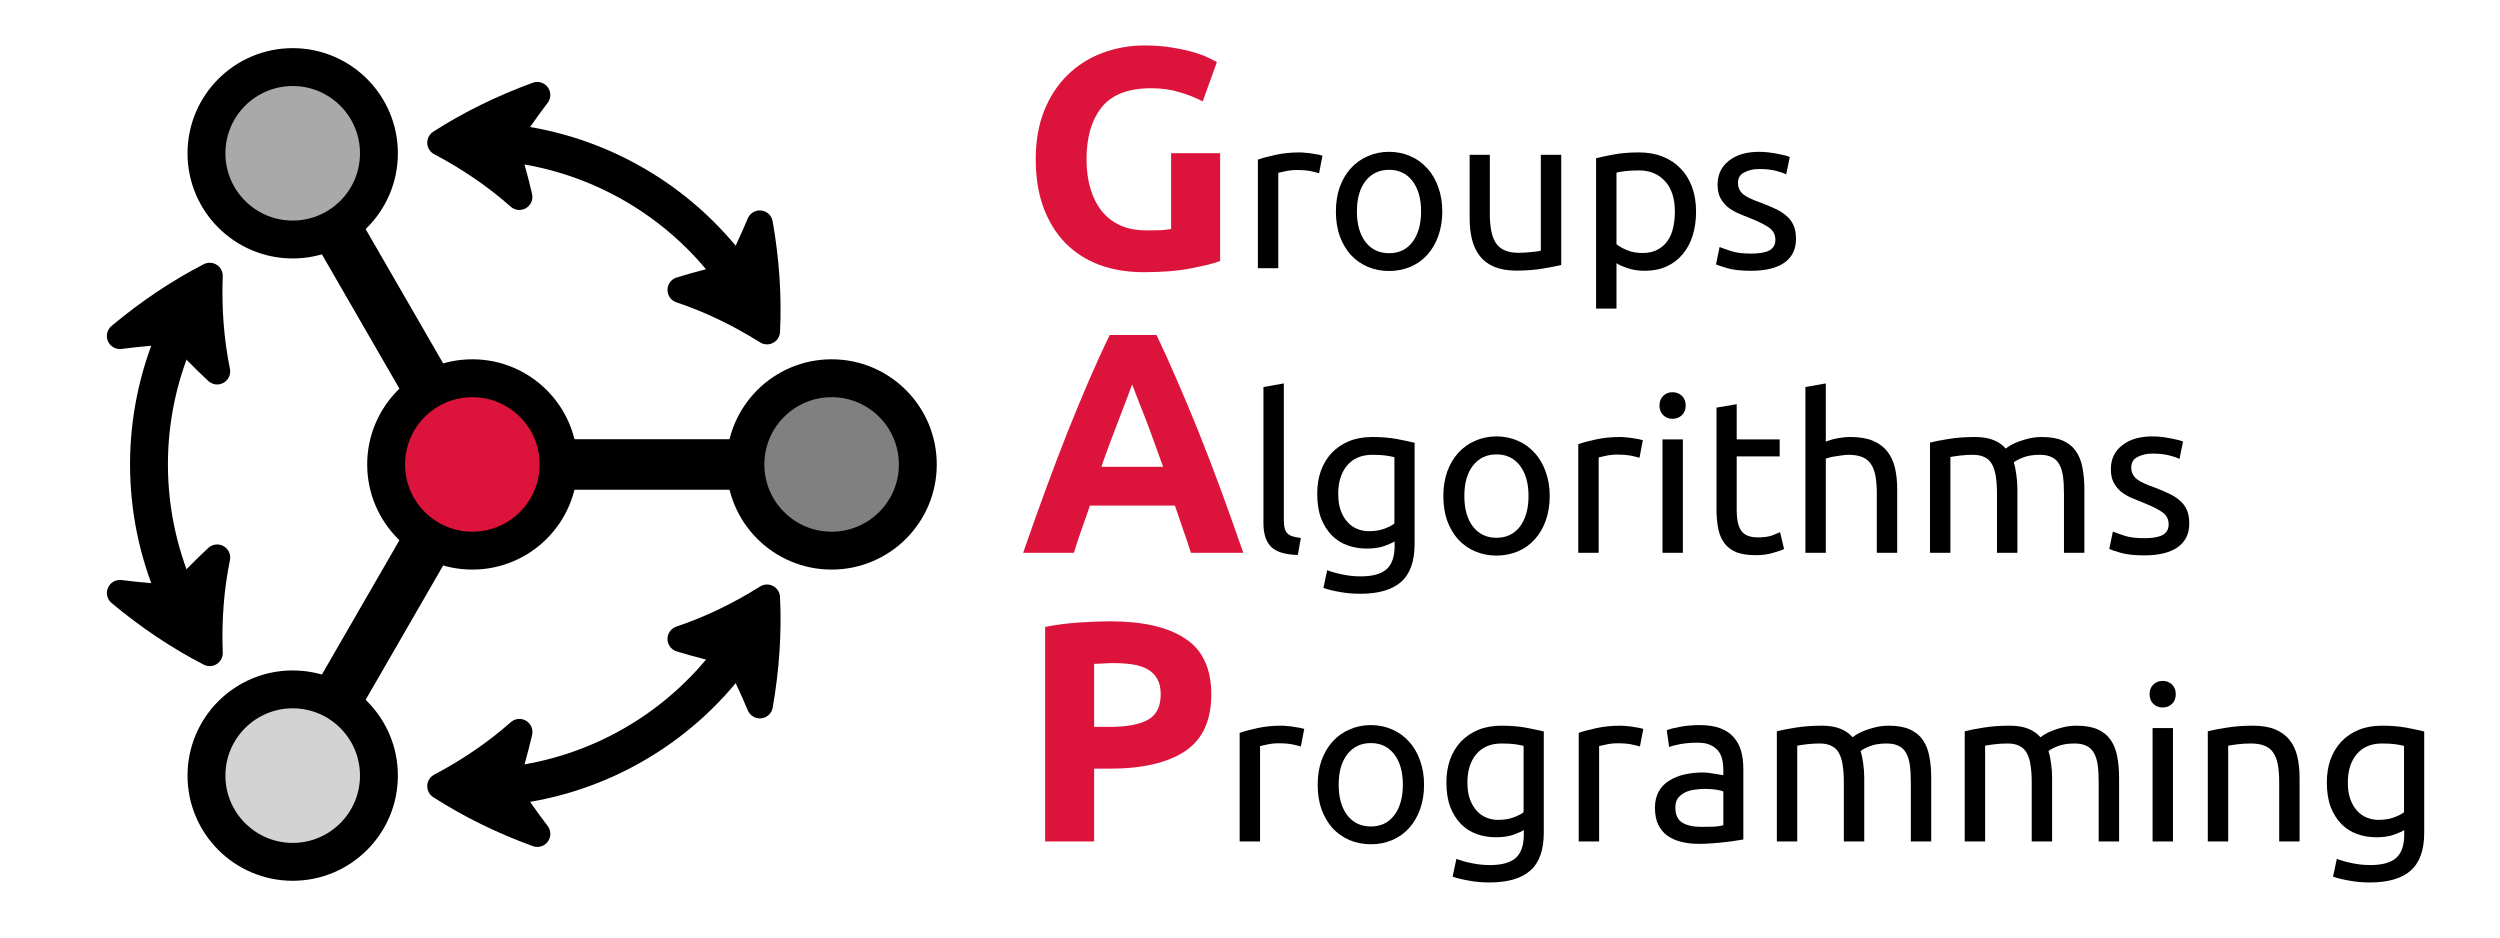
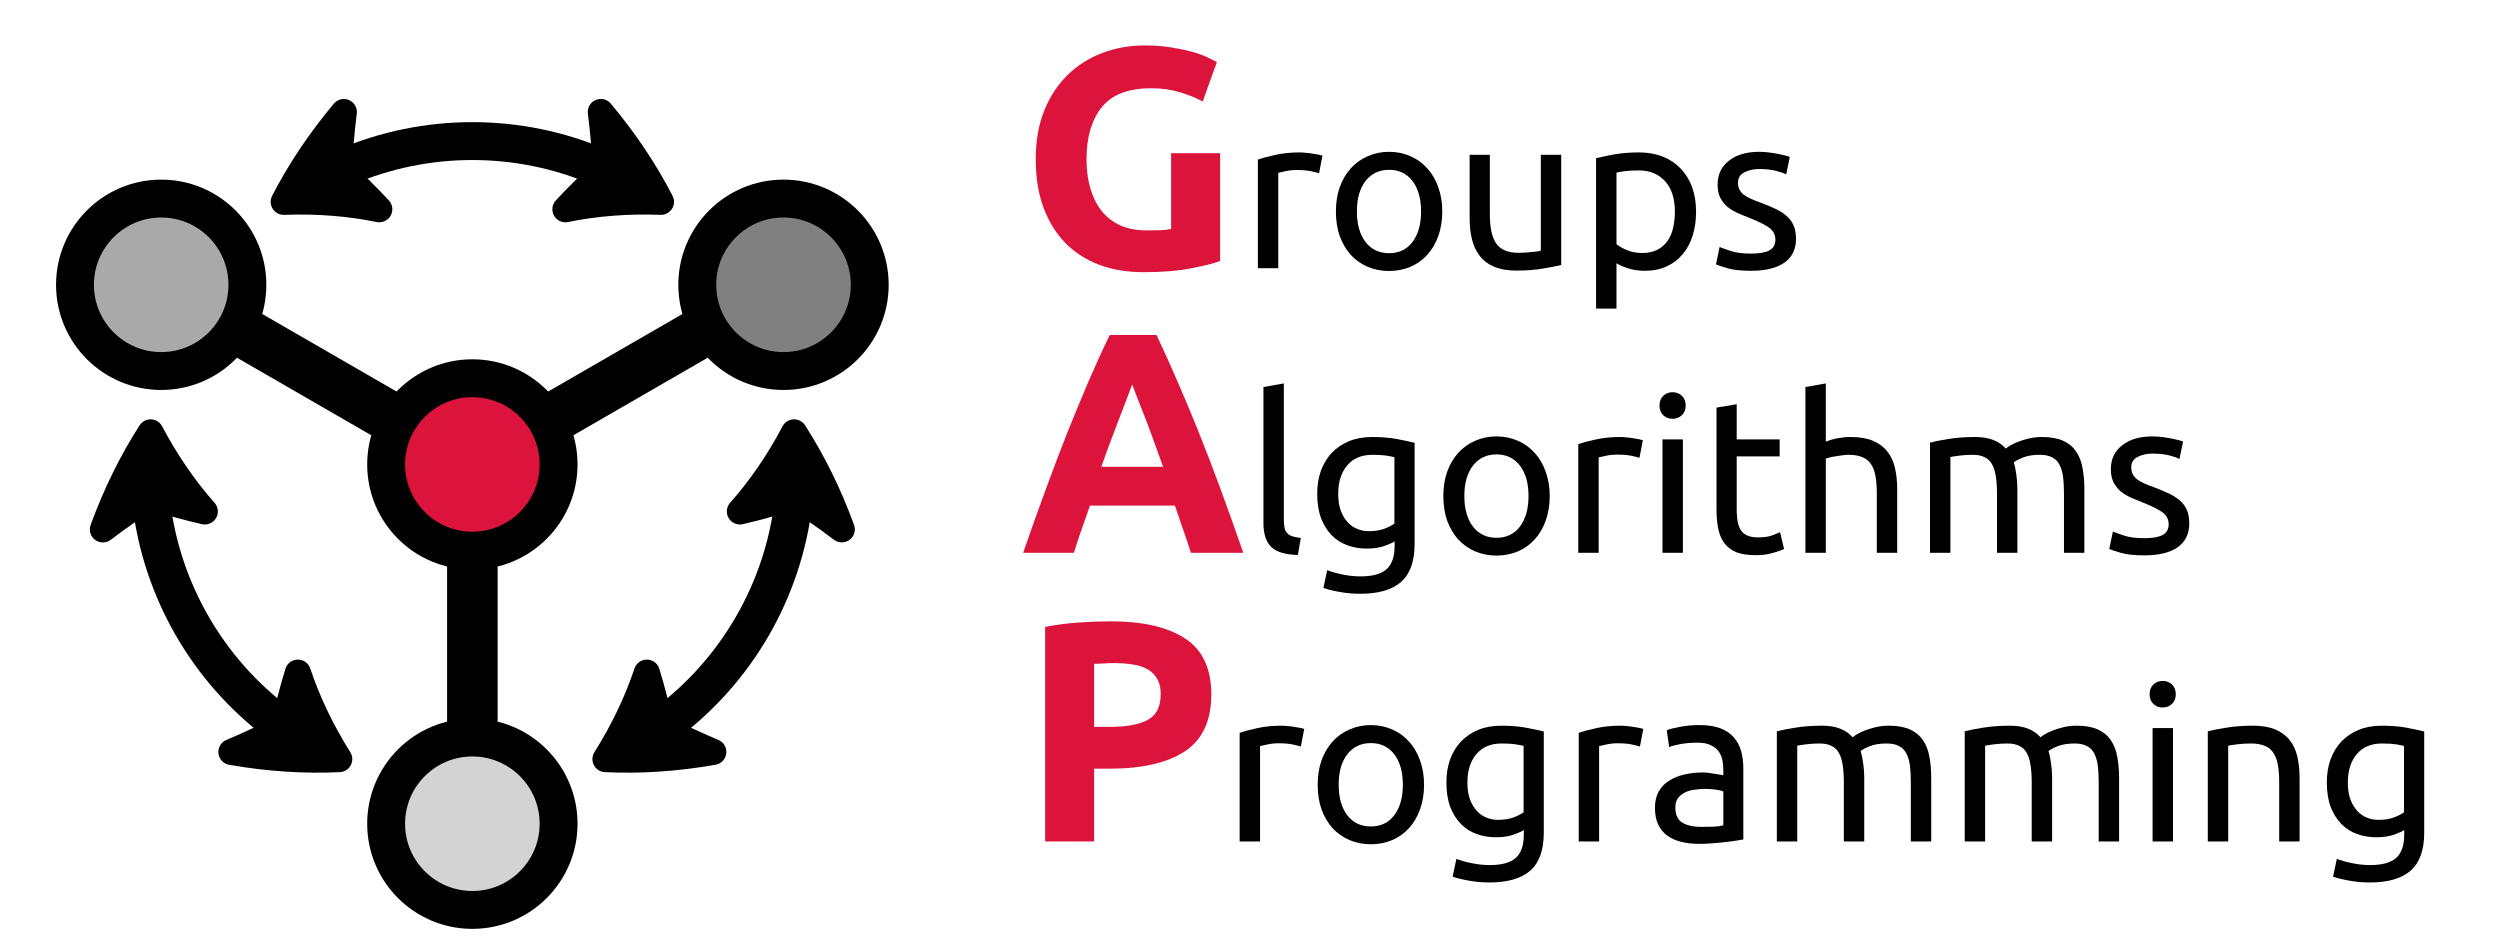
<svg xmlns="http://www.w3.org/2000/svg" xmlns:xlink="http://www.w3.org/1999/xlink" width="195.349pt" height="73.288pt" viewBox="0 0 195.349 73.288">
  <defs>
    <g>
      <g id="glyph-0-0">
        <path d="M 10.266 -14.062 C 8.473 -14.062 7.18 -13.566 6.391 -12.578 C 5.598 -11.586 5.203 -10.234 5.203 -8.516 C 5.203 -7.68 5.301 -6.926 5.5 -6.25 C 5.695 -5.57 5.988 -4.984 6.375 -4.484 C 6.77 -3.992 7.258 -3.613 7.844 -3.344 C 8.438 -3.082 9.129 -2.953 9.922 -2.953 C 10.348 -2.953 10.711 -2.957 11.016 -2.969 C 11.316 -2.988 11.582 -3.02 11.812 -3.062 L 11.812 -8.984 L 15.641 -8.984 L 15.641 -0.562 C 15.18 -0.383 14.441 -0.195 13.422 0 C 12.41 0.207 11.16 0.312 9.672 0.312 C 8.391 0.312 7.227 0.117 6.188 -0.266 C 5.156 -0.66 4.27 -1.234 3.531 -1.984 C 2.801 -2.742 2.234 -3.672 1.828 -4.766 C 1.43 -5.859 1.234 -7.109 1.234 -8.516 C 1.234 -9.941 1.453 -11.203 1.891 -12.297 C 2.328 -13.391 2.93 -14.316 3.703 -15.078 C 4.473 -15.836 5.379 -16.414 6.422 -16.812 C 7.461 -17.207 8.57 -17.406 9.75 -17.406 C 10.551 -17.406 11.273 -17.348 11.922 -17.234 C 12.566 -17.129 13.117 -17.008 13.578 -16.875 C 14.047 -16.738 14.43 -16.594 14.734 -16.438 C 15.035 -16.289 15.254 -16.18 15.391 -16.109 L 14.281 -13.031 C 13.758 -13.312 13.16 -13.551 12.484 -13.75 C 11.805 -13.957 11.066 -14.062 10.266 -14.062 Z M 10.266 -14.062 " />
      </g>
      <g id="glyph-0-1">
        <path d="M 13.359 0 C 13.172 -0.594 12.969 -1.195 12.75 -1.812 C 12.531 -2.438 12.316 -3.062 12.109 -3.688 L 5.469 -3.688 C 5.258 -3.062 5.039 -2.438 4.812 -1.812 C 4.594 -1.195 4.395 -0.594 4.219 0 L 0.25 0 C 0.883 -1.832 1.488 -3.523 2.062 -5.078 C 2.633 -6.629 3.191 -8.094 3.734 -9.469 C 4.285 -10.844 4.828 -12.148 5.359 -13.391 C 5.891 -14.629 6.441 -15.836 7.016 -17.016 L 10.672 -17.016 C 11.234 -15.836 11.781 -14.629 12.312 -13.391 C 12.852 -12.148 13.398 -10.844 13.953 -9.469 C 14.504 -8.094 15.066 -6.629 15.641 -5.078 C 16.211 -3.523 16.816 -1.832 17.453 0 Z M 8.766 -13.156 C 8.68 -12.906 8.555 -12.566 8.391 -12.141 C 8.234 -11.723 8.047 -11.234 7.828 -10.672 C 7.617 -10.117 7.383 -9.504 7.125 -8.828 C 6.875 -8.16 6.617 -7.457 6.359 -6.719 L 11.188 -6.719 C 10.926 -7.457 10.672 -8.16 10.422 -8.828 C 10.18 -9.504 9.953 -10.117 9.734 -10.672 C 9.516 -11.234 9.32 -11.723 9.156 -12.141 C 8.988 -12.566 8.859 -12.906 8.766 -13.156 Z M 8.766 -13.156 " />
      </g>
      <g id="glyph-0-2">
        <path d="M 7.062 -17.203 C 9.602 -17.203 11.551 -16.754 12.906 -15.859 C 14.27 -14.973 14.953 -13.516 14.953 -11.484 C 14.953 -9.441 14.266 -7.961 12.891 -7.047 C 11.516 -6.141 9.551 -5.688 7 -5.688 L 5.797 -5.688 L 5.797 0 L 1.969 0 L 1.969 -16.766 C 2.801 -16.93 3.68 -17.047 4.609 -17.109 C 5.547 -17.172 6.363 -17.203 7.062 -17.203 Z M 7.312 -13.938 C 7.031 -13.938 6.754 -13.926 6.484 -13.906 C 6.223 -13.895 5.992 -13.883 5.797 -13.875 L 5.797 -8.953 L 7 -8.953 C 8.32 -8.953 9.316 -9.133 9.984 -9.5 C 10.66 -9.863 11 -10.535 11 -11.516 C 11 -11.984 10.91 -12.375 10.734 -12.688 C 10.566 -13 10.32 -13.25 10 -13.438 C 9.688 -13.625 9.301 -13.754 8.844 -13.828 C 8.383 -13.898 7.875 -13.938 7.312 -13.938 Z M 7.312 -13.938 " />
      </g>
      <g id="glyph-1-0">
        <path d="M 4.641 -9.047 C 4.773 -9.047 4.93 -9.035 5.109 -9.016 C 5.285 -9.004 5.457 -8.984 5.625 -8.953 C 5.789 -8.93 5.945 -8.906 6.094 -8.875 C 6.238 -8.844 6.344 -8.816 6.406 -8.797 L 6.141 -7.422 C 6.016 -7.461 5.805 -7.516 5.516 -7.578 C 5.223 -7.641 4.848 -7.672 4.391 -7.672 C 4.098 -7.672 3.805 -7.641 3.516 -7.578 C 3.223 -7.516 3.035 -7.473 2.953 -7.453 L 2.953 0 L 1.359 0 L 1.359 -8.484 C 1.734 -8.617 2.195 -8.742 2.75 -8.859 C 3.312 -8.984 3.941 -9.047 4.641 -9.047 Z M 4.641 -9.047 " />
      </g>
      <g id="glyph-1-1">
        <path d="M 9.188 -4.438 C 9.188 -3.727 9.082 -3.086 8.875 -2.516 C 8.676 -1.953 8.391 -1.461 8.016 -1.047 C 7.648 -0.641 7.211 -0.328 6.703 -0.109 C 6.191 0.105 5.633 0.219 5.031 0.219 C 4.426 0.219 3.867 0.105 3.359 -0.109 C 2.848 -0.328 2.406 -0.641 2.031 -1.047 C 1.664 -1.461 1.379 -1.953 1.172 -2.516 C 0.973 -3.086 0.875 -3.727 0.875 -4.438 C 0.875 -5.125 0.973 -5.754 1.172 -6.328 C 1.379 -6.898 1.664 -7.391 2.031 -7.797 C 2.406 -8.211 2.848 -8.531 3.359 -8.75 C 3.867 -8.977 4.426 -9.094 5.031 -9.094 C 5.633 -9.094 6.191 -8.977 6.703 -8.75 C 7.211 -8.531 7.648 -8.211 8.016 -7.797 C 8.391 -7.391 8.676 -6.898 8.875 -6.328 C 9.082 -5.754 9.188 -5.125 9.188 -4.438 Z M 7.531 -4.438 C 7.531 -5.438 7.305 -6.227 6.859 -6.812 C 6.41 -7.395 5.801 -7.688 5.031 -7.688 C 4.258 -7.688 3.645 -7.395 3.188 -6.812 C 2.738 -6.227 2.516 -5.438 2.516 -4.438 C 2.516 -3.438 2.738 -2.641 3.188 -2.047 C 3.645 -1.461 4.258 -1.172 5.031 -1.172 C 5.801 -1.172 6.41 -1.461 6.859 -2.047 C 7.305 -2.641 7.531 -3.438 7.531 -4.438 Z M 7.531 -4.438 " />
      </g>
      <g id="glyph-1-2">
        <path d="M 8.422 -0.25 C 8.055 -0.164 7.57 -0.07 6.969 0.031 C 6.375 0.133 5.688 0.188 4.906 0.188 C 4.227 0.188 3.656 0.086 3.188 -0.109 C 2.719 -0.305 2.344 -0.586 2.062 -0.953 C 1.781 -1.316 1.578 -1.742 1.453 -2.234 C 1.328 -2.734 1.266 -3.285 1.266 -3.891 L 1.266 -8.859 L 2.844 -8.859 L 2.844 -4.234 C 2.844 -3.148 3.016 -2.375 3.359 -1.906 C 3.703 -1.438 4.273 -1.203 5.078 -1.203 C 5.242 -1.203 5.414 -1.207 5.594 -1.219 C 5.781 -1.238 5.953 -1.254 6.109 -1.266 C 6.273 -1.285 6.422 -1.301 6.547 -1.312 C 6.68 -1.332 6.773 -1.352 6.828 -1.375 L 6.828 -8.859 L 8.422 -8.859 Z M 8.422 -0.25 " />
      </g>
      <g id="glyph-1-3">
        <path d="M 7.516 -4.422 C 7.516 -5.453 7.258 -6.242 6.75 -6.797 C 6.238 -7.359 5.555 -7.641 4.703 -7.641 C 4.223 -7.641 3.848 -7.617 3.578 -7.578 C 3.316 -7.547 3.109 -7.508 2.953 -7.469 L 2.953 -1.875 C 3.141 -1.719 3.414 -1.562 3.781 -1.406 C 4.145 -1.258 4.547 -1.188 4.984 -1.188 C 5.43 -1.188 5.816 -1.27 6.141 -1.438 C 6.461 -1.602 6.727 -1.832 6.938 -2.125 C 7.145 -2.414 7.289 -2.754 7.375 -3.141 C 7.469 -3.535 7.516 -3.961 7.516 -4.422 Z M 9.172 -4.422 C 9.172 -3.742 9.082 -3.117 8.906 -2.547 C 8.727 -1.984 8.469 -1.5 8.125 -1.094 C 7.789 -0.688 7.375 -0.367 6.875 -0.141 C 6.383 0.086 5.82 0.203 5.188 0.203 C 4.676 0.203 4.223 0.133 3.828 0 C 3.43 -0.133 3.141 -0.266 2.953 -0.391 L 2.953 3.156 L 1.359 3.156 L 1.359 -8.594 C 1.734 -8.688 2.203 -8.785 2.766 -8.891 C 3.328 -8.992 3.977 -9.047 4.719 -9.047 C 5.406 -9.047 6.02 -8.938 6.562 -8.719 C 7.102 -8.508 7.566 -8.203 7.953 -7.797 C 8.348 -7.398 8.648 -6.914 8.859 -6.344 C 9.066 -5.77 9.172 -5.129 9.172 -4.422 Z M 9.172 -4.422 " />
      </g>
      <g id="glyph-1-4">
        <path d="M 3.422 -1.141 C 4.066 -1.141 4.547 -1.223 4.859 -1.391 C 5.172 -1.566 5.328 -1.844 5.328 -2.219 C 5.328 -2.602 5.176 -2.91 4.875 -3.141 C 4.57 -3.367 4.066 -3.625 3.359 -3.906 C 3.016 -4.039 2.688 -4.176 2.375 -4.312 C 2.062 -4.457 1.789 -4.625 1.562 -4.812 C 1.344 -5.008 1.16 -5.242 1.016 -5.516 C 0.879 -5.797 0.812 -6.133 0.812 -6.531 C 0.812 -7.312 1.102 -7.93 1.688 -8.391 C 2.27 -8.859 3.062 -9.094 4.062 -9.094 C 4.312 -9.094 4.562 -9.078 4.812 -9.047 C 5.062 -9.016 5.289 -8.977 5.5 -8.938 C 5.719 -8.895 5.91 -8.852 6.078 -8.812 C 6.242 -8.77 6.367 -8.727 6.453 -8.688 L 6.172 -7.328 C 6.004 -7.422 5.738 -7.516 5.375 -7.609 C 5.008 -7.703 4.57 -7.75 4.062 -7.75 C 3.613 -7.75 3.223 -7.66 2.891 -7.484 C 2.566 -7.316 2.406 -7.047 2.406 -6.672 C 2.406 -6.473 2.441 -6.301 2.516 -6.156 C 2.586 -6.008 2.695 -5.875 2.844 -5.75 C 3 -5.633 3.191 -5.523 3.422 -5.422 C 3.648 -5.316 3.926 -5.207 4.25 -5.094 C 4.664 -4.938 5.035 -4.781 5.359 -4.625 C 5.691 -4.469 5.973 -4.285 6.203 -4.078 C 6.441 -3.879 6.625 -3.633 6.75 -3.344 C 6.875 -3.062 6.938 -2.707 6.938 -2.281 C 6.938 -1.469 6.629 -0.848 6.016 -0.422 C 5.41 -0.004 4.547 0.203 3.422 0.203 C 2.641 0.203 2.023 0.133 1.578 0 C 1.141 -0.125 0.844 -0.223 0.688 -0.297 L 0.969 -1.656 C 1.156 -1.582 1.445 -1.477 1.844 -1.344 C 2.238 -1.207 2.766 -1.141 3.422 -1.141 Z M 3.422 -1.141 " />
      </g>
      <g id="glyph-1-5">
        <path d="M 4.016 0.172 C 3.047 0.148 2.352 -0.055 1.938 -0.453 C 1.531 -0.859 1.328 -1.477 1.328 -2.312 L 1.328 -12.953 L 2.922 -13.234 L 2.922 -2.578 C 2.922 -2.316 2.941 -2.098 2.984 -1.922 C 3.023 -1.754 3.098 -1.617 3.203 -1.516 C 3.305 -1.41 3.441 -1.332 3.609 -1.281 C 3.785 -1.227 4 -1.188 4.25 -1.156 Z M 4.016 0.172 " />
      </g>
      <g id="glyph-1-6">
        <path d="M 6.922 -0.891 C 6.785 -0.797 6.52 -0.676 6.125 -0.531 C 5.738 -0.395 5.281 -0.328 4.75 -0.328 C 4.219 -0.328 3.719 -0.41 3.25 -0.578 C 2.781 -0.742 2.367 -1.004 2.016 -1.359 C 1.66 -1.723 1.379 -2.172 1.172 -2.703 C 0.973 -3.242 0.875 -3.883 0.875 -4.625 C 0.875 -5.27 0.969 -5.859 1.156 -6.391 C 1.352 -6.93 1.633 -7.398 2 -7.797 C 2.375 -8.191 2.828 -8.5 3.359 -8.719 C 3.891 -8.938 4.492 -9.047 5.172 -9.047 C 5.898 -9.047 6.539 -8.992 7.094 -8.891 C 7.645 -8.785 8.109 -8.688 8.484 -8.594 L 8.484 -0.688 C 8.484 0.676 8.129 1.664 7.422 2.281 C 6.723 2.895 5.66 3.203 4.234 3.203 C 3.672 3.203 3.141 3.156 2.641 3.062 C 2.148 2.977 1.723 2.875 1.359 2.75 L 1.656 1.359 C 1.969 1.484 2.352 1.594 2.812 1.688 C 3.281 1.789 3.766 1.844 4.266 1.844 C 5.203 1.844 5.879 1.656 6.297 1.281 C 6.711 0.906 6.922 0.305 6.922 -0.516 Z M 6.906 -7.469 C 6.75 -7.508 6.535 -7.551 6.266 -7.594 C 5.992 -7.633 5.633 -7.656 5.188 -7.656 C 4.332 -7.656 3.672 -7.375 3.203 -6.812 C 2.742 -6.258 2.516 -5.523 2.516 -4.609 C 2.516 -4.086 2.582 -3.645 2.719 -3.281 C 2.852 -2.926 3.031 -2.629 3.25 -2.391 C 3.469 -2.148 3.723 -1.973 4.016 -1.859 C 4.305 -1.742 4.602 -1.688 4.906 -1.688 C 5.332 -1.688 5.719 -1.742 6.062 -1.859 C 6.414 -1.984 6.695 -2.125 6.906 -2.281 Z M 6.906 -7.469 " />
      </g>
      <g id="glyph-1-7">
        <path d="M 2.953 0 L 1.359 0 L 1.359 -8.859 L 2.953 -8.859 Z M 2.141 -10.469 C 1.859 -10.469 1.617 -10.562 1.422 -10.75 C 1.223 -10.938 1.125 -11.188 1.125 -11.5 C 1.125 -11.82 1.223 -12.078 1.422 -12.266 C 1.617 -12.453 1.859 -12.547 2.141 -12.547 C 2.43 -12.547 2.676 -12.453 2.875 -12.266 C 3.07 -12.078 3.172 -11.82 3.172 -11.5 C 3.172 -11.188 3.07 -10.938 2.875 -10.75 C 2.676 -10.562 2.43 -10.469 2.141 -10.469 Z M 2.141 -10.469 " />
      </g>
      <g id="glyph-1-8">
        <path d="M 2.844 -8.859 L 6.203 -8.859 L 6.203 -7.531 L 2.844 -7.531 L 2.844 -3.438 C 2.844 -3 2.875 -2.633 2.938 -2.344 C 3.008 -2.051 3.113 -1.82 3.25 -1.656 C 3.383 -1.5 3.555 -1.383 3.766 -1.312 C 3.973 -1.238 4.211 -1.203 4.484 -1.203 C 4.961 -1.203 5.344 -1.254 5.625 -1.359 C 5.914 -1.473 6.117 -1.555 6.234 -1.609 L 6.547 -0.297 C 6.391 -0.211 6.109 -0.113 5.703 0 C 5.305 0.125 4.852 0.188 4.344 0.188 C 3.738 0.188 3.238 0.113 2.844 -0.031 C 2.457 -0.188 2.145 -0.414 1.906 -0.719 C 1.664 -1.031 1.5 -1.41 1.406 -1.859 C 1.312 -2.316 1.266 -2.836 1.266 -3.422 L 1.266 -11.344 L 2.844 -11.609 Z M 2.844 -8.859 " />
      </g>
      <g id="glyph-1-9">
        <path d="M 1.359 0 L 1.359 -12.953 L 2.953 -13.234 L 2.953 -8.688 C 3.242 -8.801 3.555 -8.891 3.891 -8.953 C 4.223 -9.016 4.555 -9.047 4.891 -9.047 C 5.598 -9.047 6.18 -8.945 6.641 -8.75 C 7.109 -8.551 7.484 -8.27 7.766 -7.906 C 8.047 -7.551 8.242 -7.125 8.359 -6.625 C 8.473 -6.125 8.531 -5.578 8.531 -4.984 L 8.531 0 L 6.938 0 L 6.938 -4.641 C 6.938 -5.18 6.898 -5.645 6.828 -6.031 C 6.754 -6.414 6.629 -6.727 6.453 -6.969 C 6.285 -7.207 6.062 -7.379 5.781 -7.484 C 5.5 -7.598 5.145 -7.656 4.719 -7.656 C 4.551 -7.656 4.375 -7.641 4.188 -7.609 C 4.008 -7.586 3.836 -7.562 3.672 -7.531 C 3.504 -7.508 3.352 -7.477 3.219 -7.438 C 3.094 -7.406 3.004 -7.379 2.953 -7.359 L 2.953 0 Z M 1.359 0 " />
      </g>
      <g id="glyph-1-10">
        <path d="M 1.359 -8.609 C 1.723 -8.703 2.203 -8.797 2.797 -8.891 C 3.398 -8.992 4.094 -9.047 4.875 -9.047 C 5.445 -9.047 5.926 -8.969 6.312 -8.812 C 6.695 -8.664 7.02 -8.441 7.281 -8.141 C 7.352 -8.203 7.473 -8.285 7.641 -8.391 C 7.816 -8.492 8.031 -8.594 8.281 -8.688 C 8.531 -8.781 8.805 -8.863 9.109 -8.938 C 9.422 -9.008 9.754 -9.047 10.109 -9.047 C 10.785 -9.047 11.336 -8.945 11.766 -8.75 C 12.203 -8.551 12.539 -8.27 12.781 -7.906 C 13.031 -7.539 13.195 -7.109 13.281 -6.609 C 13.375 -6.109 13.422 -5.566 13.422 -4.984 L 13.422 0 L 11.828 0 L 11.828 -4.641 C 11.828 -5.16 11.801 -5.609 11.75 -5.984 C 11.695 -6.359 11.598 -6.672 11.453 -6.922 C 11.316 -7.172 11.125 -7.352 10.875 -7.469 C 10.633 -7.594 10.32 -7.656 9.938 -7.656 C 9.406 -7.656 8.961 -7.582 8.609 -7.438 C 8.266 -7.301 8.031 -7.176 7.906 -7.062 C 8 -6.758 8.066 -6.43 8.109 -6.078 C 8.16 -5.734 8.188 -5.367 8.188 -4.984 L 8.188 0 L 6.594 0 L 6.594 -4.641 C 6.594 -5.16 6.562 -5.609 6.5 -5.984 C 6.445 -6.359 6.348 -6.672 6.203 -6.922 C 6.066 -7.172 5.875 -7.352 5.625 -7.469 C 5.383 -7.594 5.078 -7.656 4.703 -7.656 C 4.547 -7.656 4.375 -7.648 4.188 -7.641 C 4.008 -7.629 3.836 -7.613 3.672 -7.594 C 3.504 -7.57 3.352 -7.551 3.219 -7.531 C 3.082 -7.508 2.992 -7.492 2.953 -7.484 L 2.953 0 L 1.359 0 Z M 1.359 -8.609 " />
      </g>
      <g id="glyph-1-11">
        <path d="M 4.359 -1.141 C 4.734 -1.141 5.066 -1.145 5.359 -1.156 C 5.648 -1.176 5.891 -1.211 6.078 -1.266 L 6.078 -3.906 C 5.973 -3.957 5.789 -4.004 5.531 -4.047 C 5.27 -4.086 4.961 -4.109 4.609 -4.109 C 4.367 -4.109 4.113 -4.086 3.844 -4.047 C 3.57 -4.016 3.328 -3.945 3.109 -3.844 C 2.891 -3.738 2.703 -3.594 2.547 -3.406 C 2.398 -3.219 2.328 -2.969 2.328 -2.656 C 2.328 -2.094 2.508 -1.695 2.875 -1.469 C 3.238 -1.25 3.734 -1.141 4.359 -1.141 Z M 4.234 -9.094 C 4.867 -9.094 5.406 -9.008 5.844 -8.844 C 6.281 -8.676 6.629 -8.441 6.891 -8.141 C 7.16 -7.836 7.352 -7.477 7.469 -7.062 C 7.582 -6.645 7.641 -6.188 7.641 -5.688 L 7.641 -0.156 C 7.504 -0.133 7.312 -0.102 7.062 -0.062 C 6.82 -0.02 6.547 0.016 6.234 0.047 C 5.93 0.086 5.598 0.117 5.234 0.141 C 4.879 0.172 4.523 0.188 4.172 0.188 C 3.672 0.188 3.211 0.133 2.797 0.031 C 2.379 -0.07 2.016 -0.234 1.703 -0.453 C 1.398 -0.672 1.16 -0.961 0.984 -1.328 C 0.816 -1.691 0.734 -2.129 0.734 -2.641 C 0.734 -3.129 0.832 -3.551 1.031 -3.906 C 1.227 -4.258 1.5 -4.539 1.844 -4.75 C 2.188 -4.969 2.582 -5.129 3.031 -5.234 C 3.488 -5.336 3.969 -5.391 4.469 -5.391 C 4.625 -5.391 4.785 -5.379 4.953 -5.359 C 5.129 -5.336 5.289 -5.312 5.438 -5.281 C 5.594 -5.258 5.727 -5.238 5.844 -5.219 C 5.957 -5.195 6.035 -5.18 6.078 -5.172 L 6.078 -5.609 C 6.078 -5.867 6.051 -6.125 6 -6.375 C 5.945 -6.633 5.844 -6.863 5.688 -7.062 C 5.539 -7.258 5.336 -7.414 5.078 -7.531 C 4.828 -7.656 4.5 -7.719 4.094 -7.719 C 3.57 -7.719 3.113 -7.68 2.719 -7.609 C 2.32 -7.535 2.031 -7.457 1.844 -7.375 L 1.656 -8.688 C 1.852 -8.781 2.191 -8.867 2.672 -8.953 C 3.148 -9.047 3.672 -9.094 4.234 -9.094 Z M 4.234 -9.094 " />
      </g>
      <g id="glyph-1-12">
        <path d="M 1.359 -8.609 C 1.723 -8.703 2.207 -8.797 2.812 -8.891 C 3.414 -8.992 4.109 -9.047 4.891 -9.047 C 5.598 -9.047 6.18 -8.945 6.641 -8.75 C 7.109 -8.551 7.484 -8.27 7.766 -7.906 C 8.047 -7.551 8.242 -7.125 8.359 -6.625 C 8.473 -6.125 8.531 -5.578 8.531 -4.984 L 8.531 0 L 6.938 0 L 6.938 -4.641 C 6.938 -5.18 6.898 -5.645 6.828 -6.031 C 6.754 -6.414 6.629 -6.727 6.453 -6.969 C 6.285 -7.207 6.062 -7.379 5.781 -7.484 C 5.5 -7.598 5.145 -7.656 4.719 -7.656 C 4.551 -7.656 4.375 -7.648 4.188 -7.641 C 4.008 -7.629 3.836 -7.613 3.672 -7.594 C 3.504 -7.57 3.352 -7.551 3.219 -7.531 C 3.094 -7.508 3.004 -7.492 2.953 -7.484 L 2.953 0 L 1.359 0 Z M 1.359 -8.609 " />
      </g>
    </g>
    <clipPath id="clip-0">
-       <path clip-rule="nonzero" d="M 0.617 0 L 90 0 L 90 72.582 L 0.617 72.582 Z M 0.617 0 " />
+       <path clip-rule="nonzero" d="M 0.617 0 L 113 0 L 113 72.582 L 0.617 72.582 Z M 0.617 0 " />
    </clipPath>
    <clipPath id="clip-1">
+       <path clip-rule="nonzero" d="M 0.617 0 L 88 0 L 88 72.582 L 0.617 72.582 Z M 0.617 0 " />
+     </clipPath>
+     <clipPath id="clip-2">
      <path clip-rule="nonzero" d="M 0.617 0 L 86 0 L 86 72.582 L 0.617 72.582 Z M 0.617 0 " />
    </clipPath>
-     <clipPath id="clip-2">
-       <path clip-rule="nonzero" d="M 16 0 L 114 0 L 114 72.582 L 16 72.582 Z M 16 0 " />
-     </clipPath>
    <clipPath id="clip-3">
-       <path clip-rule="nonzero" d="M 0.617 0 L 72 0 L 72 61 L 0.617 61 Z M 0.617 0 " />
+       <path clip-rule="nonzero" d="M 0.617 0 L 62 0 L 62 71 L 0.617 71 Z M 0.617 0 " />
    </clipPath>
    <clipPath id="clip-4">
-       <path clip-rule="nonzero" d="M 0.617 12 L 72 12 L 72 72.582 L 0.617 72.582 Z M 0.617 12 " />
+       <path clip-rule="nonzero" d="M 0.617 15 L 86 15 L 86 72.582 L 0.617 72.582 Z M 0.617 15 " />
    </clipPath>
    <clipPath id="clip-5">
-       <path clip-rule="nonzero" d="M 0.617 0 L 100 0 L 100 64 L 0.617 64 Z M 0.617 0 " />
+       <path clip-rule="nonzero" d="M 0.617 0 L 89 0 L 89 55 L 0.617 55 Z M 0.617 0 " />
    </clipPath>
    <clipPath id="clip-6">
-       <path clip-rule="nonzero" d="M 0.617 0 L 56 0 L 56 72.582 L 0.617 72.582 Z M 0.617 0 " />
+       <path clip-rule="nonzero" d="M 0.617 0 L 64 0 L 64 72.582 L 0.617 72.582 Z M 0.617 0 " />
    </clipPath>
    <clipPath id="clip-7">
-       <path clip-rule="nonzero" d="M 0.617 9 L 100 9 L 100 72.582 L 0.617 72.582 Z M 0.617 9 " />
+       <path clip-rule="nonzero" d="M 10 0 L 104 0 L 104 72.582 L 10 72.582 Z M 10 0 " />
    </clipPath>
  </defs>
-   <path fill="none" stroke-width="3.985" stroke-linecap="butt" stroke-linejoin="miter" stroke="rgb(0%, 0%, 0%)" stroke-opacity="1" stroke-miterlimit="10" d="M 5.669 -0.002 L 22.677 -0.002 " transform="matrix(0.990378, 0, 0, -0.990378, 36.90884, 36.29142)" />
  <g clip-path="url(#clip-0)">
-     <path fill="none" stroke-width="3.985" stroke-linecap="butt" stroke-linejoin="miter" stroke="rgb(0%, 0%, 0%)" stroke-opacity="1" stroke-miterlimit="10" d="M -2.835 4.909 L -11.338 19.641 " transform="matrix(0.990378, 0, 0, -0.990378, 36.90884, 36.29142)" />
-     <path fill="none" stroke-width="3.985" stroke-linecap="butt" stroke-linejoin="miter" stroke="rgb(0%, 0%, 0%)" stroke-opacity="1" stroke-miterlimit="10" d="M -2.835 -4.908 L -11.338 -19.64 " transform="matrix(0.990378, 0, 0, -0.990378, 36.90884, 36.29142)" />
+     <path fill="none" stroke-width="3.985" stroke-linecap="butt" stroke-linejoin="miter" stroke="rgb(0%, 0%, 0%)" stroke-opacity="1" stroke-miterlimit="10" d="M 4.908 2.834 L 19.639 11.338 " transform="matrix(0.990378, 0, 0, -0.990378, 36.90884, 36.29142)" />
  </g>
+   <g clip-path="url(#clip-1)">
+     <path fill="none" stroke-width="3.985" stroke-linecap="butt" stroke-linejoin="miter" stroke="rgb(0%, 0%, 0%)" stroke-opacity="1" stroke-miterlimit="10" d="M -4.909 2.834 L -19.641 11.338 " transform="matrix(0.990378, 0, 0, -0.990378, 36.90884, 36.29142)" />
+   </g>
+   <path fill="none" stroke-width="3.985" stroke-linecap="butt" stroke-linejoin="miter" stroke="rgb(0%, 0%, 0%)" stroke-opacity="1" stroke-miterlimit="10" d="M 0.001 -5.669 L 0.001 -22.677 " transform="matrix(0.990378, 0, 0, -0.990378, 36.90884, 36.29142)" />
  <path fill-rule="nonzero" fill="rgb(86.4%, 7.999%, 23.499%)" fill-opacity="1" d="M 43.648 36.293 C 43.648 32.57 40.629 29.555 36.91 29.555 C 33.188 29.555 30.172 32.57 30.172 36.293 C 30.172 40.012 33.188 43.027 36.91 43.027 C 40.629 43.027 43.648 40.012 43.648 36.293 Z M 43.648 36.293 " />
-   <g clip-path="url(#clip-1)">
+   <g clip-path="url(#clip-2)">
    <path fill="none" stroke-width="2.989" stroke-linecap="butt" stroke-linejoin="miter" stroke="rgb(0%, 0%, 0%)" stroke-opacity="1" stroke-miterlimit="10" d="M 6.805 -0.002 C 6.805 3.757 3.756 6.802 0.001 6.802 C -3.757 6.802 -6.802 3.757 -6.802 -0.002 C -6.802 -3.756 -3.757 -6.801 0.001 -6.801 C 3.756 -6.801 6.805 -3.756 6.805 -0.002 Z M 6.805 -0.002 " transform="matrix(0.990378, 0, 0, -0.990378, 36.90884, 36.29142)" />
  </g>
-   <path fill-rule="nonzero" fill="rgb(50%, 50%, 50%)" fill-opacity="1" d="M 71.719 36.293 C 71.719 32.57 68.703 29.555 64.984 29.555 C 61.262 29.555 58.246 32.57 58.246 36.293 C 58.246 40.012 61.262 43.027 64.984 43.027 C 68.703 43.027 71.719 40.012 71.719 36.293 Z M 71.719 36.293 " />
-   <g clip-path="url(#clip-2)">
-     <path fill="none" stroke-width="2.989" stroke-linecap="butt" stroke-linejoin="miter" stroke="rgb(0%, 0%, 0%)" stroke-opacity="1" stroke-miterlimit="10" d="M 35.148 -0.002 C 35.148 3.757 32.103 6.802 28.348 6.802 C 24.589 6.802 21.545 3.757 21.545 -0.002 C 21.545 -3.756 24.589 -6.801 28.348 -6.801 C 32.103 -6.801 35.148 -3.756 35.148 -0.002 Z M 35.148 -0.002 " transform="matrix(0.990378, 0, 0, -0.990378, 36.90884, 36.29142)" />
+   <path fill-rule="nonzero" fill="rgb(50%, 50%, 50%)" fill-opacity="1" stroke-width="2.989" stroke-linecap="butt" stroke-linejoin="miter" stroke="rgb(0%, 0%, 0%)" stroke-opacity="1" stroke-miterlimit="10" d="M 31.354 14.174 C 31.354 17.929 28.305 20.978 24.55 20.978 C 20.791 20.978 17.746 17.929 17.746 14.174 C 17.746 10.415 20.791 7.37 24.55 7.37 C 28.305 7.37 31.354 10.415 31.354 14.174 Z M 31.354 14.174 " transform="matrix(0.990378, 0, 0, -0.990378, 36.90884, 36.29142)" />
+   <path fill-rule="nonzero" fill="rgb(66.399%, 66.399%, 66.399%)" fill-opacity="1" d="M 19.332 22.254 C 19.332 18.535 16.316 15.516 12.598 15.516 C 8.875 15.516 5.859 18.535 5.859 22.254 C 5.859 25.977 8.875 28.992 12.598 28.992 C 16.316 28.992 19.332 25.977 19.332 22.254 Z M 19.332 22.254 " />
+   <g clip-path="url(#clip-3)">
+     <path fill="none" stroke-width="2.989" stroke-linecap="butt" stroke-linejoin="miter" stroke="rgb(0%, 0%, 0%)" stroke-opacity="1" stroke-miterlimit="10" d="M -17.748 14.174 C -17.748 17.929 -20.792 20.978 -24.547 20.978 C -28.306 20.978 -31.351 17.929 -31.351 14.174 C -31.351 10.415 -28.306 7.37 -24.547 7.37 C -20.792 7.37 -17.748 10.415 -17.748 14.174 Z M -17.748 14.174 " transform="matrix(0.990378, 0, 0, -0.990378, 36.90884, 36.29142)" />
  </g>
-   <path fill-rule="nonzero" fill="rgb(66.399%, 66.399%, 66.399%)" fill-opacity="1" d="M 29.609 11.98 C 29.609 8.258 26.594 5.242 22.871 5.242 C 19.152 5.242 16.133 8.258 16.133 11.98 C 16.133 15.699 19.152 18.715 22.871 18.715 C 26.594 18.715 29.609 15.699 29.609 11.98 Z M 29.609 11.98 " />
-   <g clip-path="url(#clip-3)">
-     <path fill="none" stroke-width="2.989" stroke-linecap="butt" stroke-linejoin="miter" stroke="rgb(0%, 0%, 0%)" stroke-opacity="1" stroke-miterlimit="10" d="M -7.37 24.547 C -7.37 28.306 -10.415 31.351 -14.174 31.351 C -17.929 31.351 -20.978 28.306 -20.978 24.547 C -20.978 20.792 -17.929 17.747 -14.174 17.747 C -10.415 17.747 -7.37 20.792 -7.37 24.547 Z M -7.37 24.547 " transform="matrix(0.990378, 0, 0, -0.990378, 36.90884, 36.29142)" />
-   </g>
-   <path fill-rule="nonzero" fill="rgb(82.799%, 82.799%, 82.799%)" fill-opacity="1" d="M 29.609 60.605 C 29.609 56.883 26.594 53.867 22.871 53.867 C 19.152 53.867 16.133 56.883 16.133 60.605 C 16.133 64.324 19.152 67.344 22.871 67.344 C 26.594 67.344 29.609 64.324 29.609 60.605 Z M 29.609 60.605 " />
+   <path fill-rule="nonzero" fill="rgb(82.799%, 82.799%, 82.799%)" fill-opacity="1" d="M 43.648 64.367 C 43.648 60.645 40.629 57.629 36.91 57.629 C 33.188 57.629 30.172 60.645 30.172 64.367 C 30.172 68.086 33.188 71.102 36.91 71.102 C 40.629 71.102 43.648 68.086 43.648 64.367 Z M 43.648 64.367 " />
  <g clip-path="url(#clip-4)">
-     <path fill="none" stroke-width="2.989" stroke-linecap="butt" stroke-linejoin="miter" stroke="rgb(0%, 0%, 0%)" stroke-opacity="1" stroke-miterlimit="10" d="M -7.37 -24.55 C -7.37 -20.791 -10.415 -17.747 -14.174 -17.747 C -17.929 -17.747 -20.978 -20.791 -20.978 -24.55 C -20.978 -28.305 -17.929 -31.354 -14.174 -31.354 C -10.415 -31.354 -7.37 -28.305 -7.37 -24.55 Z M -7.37 -24.55 " transform="matrix(0.990378, 0, 0, -0.990378, 36.90884, 36.29142)" />
+     <path fill="none" stroke-width="2.989" stroke-linecap="butt" stroke-linejoin="miter" stroke="rgb(0%, 0%, 0%)" stroke-opacity="1" stroke-miterlimit="10" d="M 6.805 -28.349 C 6.805 -24.59 3.756 -21.545 0.001 -21.545 C -3.757 -21.545 -6.802 -24.59 -6.802 -28.349 C -6.802 -32.103 -3.757 -35.148 0.001 -35.148 C 3.756 -35.148 6.805 -32.103 6.805 -28.349 Z M 6.805 -28.349 " transform="matrix(0.990378, 0, 0, -0.990378, 36.90884, 36.29142)" />
  </g>
  <g clip-path="url(#clip-5)">
-     <path fill="none" stroke-width="2.989" stroke-linecap="butt" stroke-linejoin="miter" stroke="rgb(0%, 0%, 0%)" stroke-opacity="1" stroke-miterlimit="10" d="M 20.432 15.282 C 16.255 20.867 9.945 24.512 3.019 25.336 " transform="matrix(0.990378, 0, 0, -0.990378, 36.90884, 36.29142)" />
+     <path fill="none" stroke-width="2.989" stroke-linecap="butt" stroke-linejoin="miter" stroke="rgb(0%, 0%, 0%)" stroke-opacity="1" stroke-miterlimit="10" d="M 10.051 23.451 C 3.642 26.2 -3.643 26.2 -10.052 23.451 " transform="matrix(0.990378, 0, 0, -0.990378, 36.90884, 36.29142)" />
  </g>
-   <path fill-rule="nonzero" fill="rgb(0%, 0%, 0%)" fill-opacity="1" stroke-width="2.057" stroke-linecap="butt" stroke-linejoin="round" stroke="rgb(0%, 0%, 0%)" stroke-opacity="1" stroke-miterlimit="10" d="M 23.248 10.502 C 23.383 13.247 23.193 16.103 22.68 19.013 C 22.085 17.594 21.438 16.209 20.736 14.868 C 19.265 14.568 17.829 14.202 16.425 13.768 C 18.72 12.999 21.012 11.906 23.248 10.502 Z M 23.248 10.502 " transform="matrix(0.990378, 0, 0, -0.990378, 36.90884, 36.29142)" />
-   <path fill-rule="nonzero" fill="rgb(0%, 0%, 0%)" fill-opacity="1" stroke-width="2.057" stroke-linecap="butt" stroke-linejoin="round" stroke="rgb(0%, 0%, 0%)" stroke-opacity="1" stroke-miterlimit="10" d="M -2.531 25.387 C -0.196 24.153 1.898 22.713 3.709 21.108 C 3.382 22.54 2.979 23.967 2.51 25.391 C 3.318 26.669 4.19 27.923 5.121 29.15 C 2.348 28.136 -0.22 26.874 -2.531 25.387 Z M -2.531 25.387 " transform="matrix(0.990378, 0, 0, -0.990378, 36.90884, 36.29142)" />
+   <path fill-rule="nonzero" fill="rgb(0%, 0%, 0%)" fill-opacity="1" stroke-width="2.057" stroke-linecap="butt" stroke-linejoin="round" stroke="rgb(0%, 0%, 0%)" stroke-opacity="1" stroke-miterlimit="10" d="M 14.883 20.721 C 13.625 23.163 12.035 25.545 10.134 27.809 C 10.331 26.279 10.461 24.756 10.521 23.246 C 9.4 22.248 8.339 21.21 7.341 20.134 C 9.712 20.619 12.244 20.82 14.883 20.721 Z M 14.883 20.721 " transform="matrix(0.990378, 0, 0, -0.990378, 36.90884, 36.29142)" />
+   <path fill-rule="nonzero" fill="rgb(0%, 0%, 0%)" fill-opacity="1" stroke-width="2.057" stroke-linecap="butt" stroke-linejoin="round" stroke="rgb(0%, 0%, 0%)" stroke-opacity="1" stroke-miterlimit="10" d="M -14.884 20.721 C -12.245 20.82 -9.713 20.619 -7.343 20.134 C -8.341 21.21 -9.402 22.248 -10.522 23.242 C -10.463 24.756 -10.332 26.279 -10.139 27.805 C -12.036 25.541 -13.626 23.163 -14.884 20.721 Z M -14.884 20.721 " transform="matrix(0.990378, 0, 0, -0.990378, 36.90884, 36.29142)" />
  <g clip-path="url(#clip-6)">
-     <path fill="none" stroke-width="2.989" stroke-linecap="butt" stroke-linejoin="miter" stroke="rgb(0%, 0%, 0%)" stroke-opacity="1" stroke-miterlimit="10" d="M -23.451 10.052 C -26.2 3.643 -26.2 -3.642 -23.451 -10.051 " transform="matrix(0.990378, 0, 0, -0.990378, 36.90884, 36.29142)" />
+     <path fill="none" stroke-width="2.989" stroke-linecap="butt" stroke-linejoin="miter" stroke="rgb(0%, 0%, 0%)" stroke-opacity="1" stroke-miterlimit="10" d="M -25.336 -3.019 C -24.512 -9.945 -20.867 -16.256 -15.282 -20.433 " transform="matrix(0.990378, 0, 0, -0.990378, 36.90884, 36.29142)" />
  </g>
-   <path fill-rule="nonzero" fill="rgb(0%, 0%, 0%)" fill-opacity="1" stroke-width="2.057" stroke-linecap="butt" stroke-linejoin="round" stroke="rgb(0%, 0%, 0%)" stroke-opacity="1" stroke-miterlimit="10" d="M -20.721 14.884 C -23.163 13.626 -25.541 12.036 -27.809 10.135 C -26.279 10.332 -24.756 10.462 -23.242 10.522 C -22.248 9.401 -21.211 8.34 -20.134 7.339 C -20.619 9.713 -20.82 12.245 -20.721 14.884 Z M -20.721 14.884 " transform="matrix(0.990378, 0, 0, -0.990378, 36.90884, 36.29142)" />
-   <path fill-rule="nonzero" fill="rgb(0%, 0%, 0%)" fill-opacity="1" stroke-width="2.057" stroke-linecap="butt" stroke-linejoin="round" stroke="rgb(0%, 0%, 0%)" stroke-opacity="1" stroke-miterlimit="10" d="M -20.721 -14.883 C -20.82 -12.244 -20.619 -9.712 -20.134 -7.342 C -21.211 -8.344 -22.248 -9.405 -23.242 -10.521 C -24.756 -10.462 -26.279 -10.335 -27.805 -10.142 C -25.541 -12.035 -23.163 -13.625 -20.721 -14.883 Z M -20.721 -14.883 " transform="matrix(0.990378, 0, 0, -0.990378, 36.90884, 36.29142)" />
+   <path fill-rule="nonzero" fill="rgb(0%, 0%, 0%)" fill-opacity="1" stroke-width="2.057" stroke-linecap="butt" stroke-linejoin="round" stroke="rgb(0%, 0%, 0%)" stroke-opacity="1" stroke-miterlimit="10" d="M -25.387 2.531 C -26.874 0.219 -28.137 -2.348 -29.15 -5.125 C -27.924 -4.19 -26.669 -3.319 -25.391 -2.51 C -23.968 -2.983 -22.54 -3.382 -21.108 -3.709 C -22.713 -1.899 -24.153 0.196 -25.387 2.531 Z M -25.387 2.531 " transform="matrix(0.990378, 0, 0, -0.990378, 36.90884, 36.29142)" />
+   <path fill-rule="nonzero" fill="rgb(0%, 0%, 0%)" fill-opacity="1" stroke-width="2.057" stroke-linecap="butt" stroke-linejoin="round" stroke="rgb(0%, 0%, 0%)" stroke-opacity="1" stroke-miterlimit="10" d="M -10.502 -23.249 C -11.906 -21.012 -12.999 -18.721 -13.764 -16.425 C -14.198 -17.829 -14.565 -19.269 -14.868 -20.736 C -16.205 -21.438 -17.59 -22.089 -19.01 -22.685 C -16.103 -23.193 -13.247 -23.383 -10.502 -23.249 Z M -10.502 -23.249 " transform="matrix(0.990378, 0, 0, -0.990378, 36.90884, 36.29142)" />
  <g clip-path="url(#clip-7)">
-     <path fill="none" stroke-width="2.989" stroke-linecap="butt" stroke-linejoin="miter" stroke="rgb(0%, 0%, 0%)" stroke-opacity="1" stroke-miterlimit="10" d="M 3.019 -25.335 C 9.945 -24.511 16.255 -20.866 20.432 -15.281 " transform="matrix(0.990378, 0, 0, -0.990378, 36.90884, 36.29142)" />
+     <path fill="none" stroke-width="2.989" stroke-linecap="butt" stroke-linejoin="miter" stroke="rgb(0%, 0%, 0%)" stroke-opacity="1" stroke-miterlimit="10" d="M 15.281 -20.433 C 20.866 -16.256 24.511 -9.945 25.335 -3.019 " transform="matrix(0.990378, 0, 0, -0.990378, 36.90884, 36.29142)" />
  </g>
-   <path fill-rule="nonzero" fill="rgb(0%, 0%, 0%)" fill-opacity="1" stroke-width="2.057" stroke-linecap="butt" stroke-linejoin="round" stroke="rgb(0%, 0%, 0%)" stroke-opacity="1" stroke-miterlimit="10" d="M -2.531 -25.386 C -0.22 -26.873 2.348 -28.139 5.125 -29.149 C 4.19 -27.923 3.318 -26.668 2.51 -25.39 C 2.983 -23.97 3.382 -22.539 3.713 -21.107 C 1.898 -22.712 -0.196 -24.152 -2.531 -25.386 Z M -2.531 -25.386 " transform="matrix(0.990378, 0, 0, -0.990378, 36.90884, 36.29142)" />
-   <path fill-rule="nonzero" fill="rgb(0%, 0%, 0%)" fill-opacity="1" stroke-width="2.057" stroke-linecap="butt" stroke-linejoin="round" stroke="rgb(0%, 0%, 0%)" stroke-opacity="1" stroke-miterlimit="10" d="M 23.248 -10.501 C 21.012 -11.905 18.72 -13.002 16.425 -13.767 C 17.829 -14.197 19.269 -14.567 20.736 -14.867 C 21.438 -16.208 22.089 -17.589 22.684 -19.009 C 23.193 -16.102 23.383 -13.246 23.248 -10.501 Z M 23.248 -10.501 " transform="matrix(0.990378, 0, 0, -0.990378, 36.90884, 36.29142)" />
+   <path fill-rule="nonzero" fill="rgb(0%, 0%, 0%)" fill-opacity="1" stroke-width="2.057" stroke-linecap="butt" stroke-linejoin="round" stroke="rgb(0%, 0%, 0%)" stroke-opacity="1" stroke-miterlimit="10" d="M 10.501 -23.249 C 13.25 -23.383 16.105 -23.193 19.012 -22.681 C 17.592 -22.085 16.208 -21.438 14.867 -20.732 C 14.567 -19.265 14.2 -17.829 13.767 -16.425 C 13.001 -18.721 11.909 -21.012 10.501 -23.249 Z M 10.501 -23.249 " transform="matrix(0.990378, 0, 0, -0.990378, 36.90884, 36.29142)" />
+   <path fill-rule="nonzero" fill="rgb(0%, 0%, 0%)" fill-opacity="1" stroke-width="2.057" stroke-linecap="butt" stroke-linejoin="round" stroke="rgb(0%, 0%, 0%)" stroke-opacity="1" stroke-miterlimit="10" d="M 25.386 2.531 C 24.152 0.196 22.712 -1.899 21.107 -3.709 C 22.538 -3.382 23.97 -2.979 25.39 -2.51 C 26.668 -3.315 27.922 -4.19 29.149 -5.121 C 28.139 -2.348 26.873 0.219 25.386 2.531 Z M 25.386 2.531 " transform="matrix(0.990378, 0, 0, -0.990378, 36.90884, 36.29142)" />
  <g fill="rgb(86.4%, 7.999%, 23.499%)" fill-opacity="1">
    <use xlink:href="#glyph-0-0" x="79.698" y="20.957" />
  </g>
  <g fill="rgb(0%, 0%, 0%)" fill-opacity="1">
    <use xlink:href="#glyph-1-0" x="96.931" y="20.957" />
    <use xlink:href="#glyph-1-1" x="103.512" y="20.957" />
    <use xlink:href="#glyph-1-2" x="113.571" y="20.957" />
    <use xlink:href="#glyph-1-3" x="123.358" y="20.957" />
    <use xlink:href="#glyph-1-4" x="133.4" y="20.957" />
  </g>
  <g fill="rgb(86.4%, 7.999%, 23.499%)" fill-opacity="1">
    <use xlink:href="#glyph-0-1" x="79.698" y="43.194" />
  </g>
  <g fill="rgb(0%, 0%, 0%)" fill-opacity="1">
    <use xlink:href="#glyph-1-5" x="97.397" y="43.194" />
    <use xlink:href="#glyph-1-6" x="102.052" y="43.194" />
    <use xlink:href="#glyph-1-1" x="111.907" y="43.194" />
    <use xlink:href="#glyph-1-0" x="121.966" y="43.194" />
    <use xlink:href="#glyph-1-7" x="128.547" y="43.194" />
    <use xlink:href="#glyph-1-8" x="132.861" y="43.194" />
    <use xlink:href="#glyph-1-9" x="139.715" y="43.194" />
    <use xlink:href="#glyph-1-10" x="149.45" y="43.194" />
    <use xlink:href="#glyph-1-4" x="164.13" y="43.194" />
  </g>
  <g fill="rgb(86.4%, 7.999%, 23.499%)" fill-opacity="1">
    <use xlink:href="#glyph-0-2" x="79.698" y="65.752" />
  </g>
  <g fill="rgb(0%, 0%, 0%)" fill-opacity="1">
    <use xlink:href="#glyph-1-0" x="95.507" y="65.752" />
    <use xlink:href="#glyph-1-1" x="102.088" y="65.752" />
    <use xlink:href="#glyph-1-6" x="112.147" y="65.752" />
    <use xlink:href="#glyph-1-0" x="122.002" y="65.752" />
    <use xlink:href="#glyph-1-11" x="128.583" y="65.752" />
    <use xlink:href="#glyph-1-10" x="137.483" y="65.752" />
    <use xlink:href="#glyph-1-10" x="152.163" y="65.752" />
    <use xlink:href="#glyph-1-7" x="166.843" y="65.752" />
    <use xlink:href="#glyph-1-12" x="171.157" y="65.752" />
    <use xlink:href="#glyph-1-6" x="180.943" y="65.752" />
  </g>
</svg>
